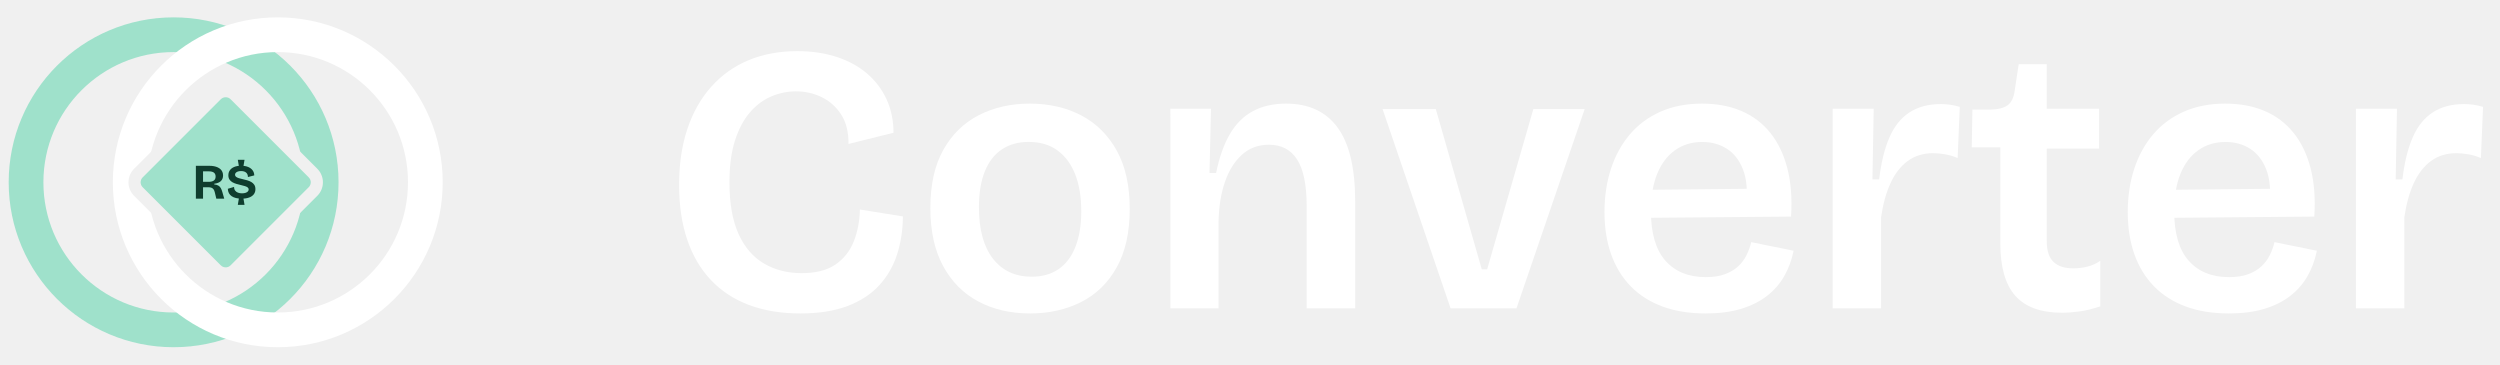
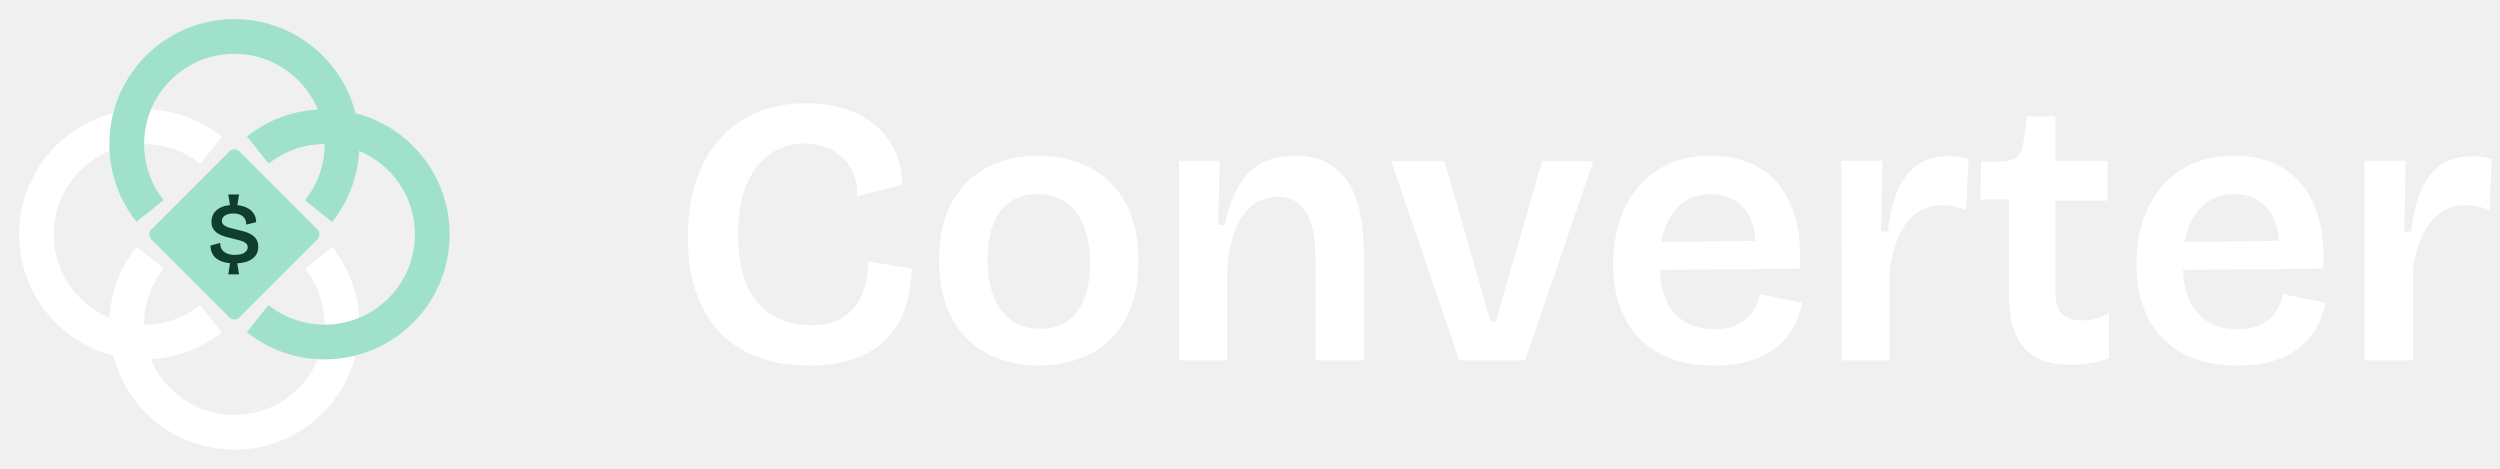
- <svg xmlns="http://www.w3.org/2000/svg" viewBox="2 4.5 144 21" width="288" height="42" role="img" aria-label="Converter">
-   <defs>
-     <mask id="mg" maskUnits="userSpaceOnUse" x="0" y="0" width="30" height="30">
-       <rect width="30" height="30" fill="#fff" />
-       <path d="M15 10.5L19.5 15L15 19.5L10.5 15Z" fill="#000" stroke="#000" stroke-width="2.2" stroke-linejoin="round" />
-     </mask>
-   </defs>
-   <g mask="url(#mg)">
-     <circle cx="12" cy="15" r="8.5" fill="none" stroke="#9FE1CB" stroke-width="2" />
-     <circle cx="18" cy="15" r="8.5" fill="none" stroke="#FFFFFF" stroke-width="2" />
-   </g>
+ <svg xmlns="http://www.w3.org/2000/svg" viewBox="1.5 1.5 144 27" width="320" height="60" role="img" aria-label="Converter">
+   <path d="M13.651 19.859A6.2 6.2 0 1 1 13.660 10.148" fill="none" stroke="#FFFFFF" stroke-width="2" />
+   <path d="M19.859 16.349A6.2 6.2 0 1 1 10.148 16.340" fill="none" stroke="#FFFFFF" stroke-width="2" />
+   <path d="M10.141 13.651A6.2 6.2 0 1 1 19.852 13.660" fill="none" stroke="#9FE1CB" stroke-width="2" />
+   <path d="M16.349 10.141A6.2 6.2 0 1 1 16.340 19.852" fill="none" stroke="#9FE1CB" stroke-width="2" />
  <path d="M15 10.5L19.5 15L15 19.5L10.5 15Z" fill="#9FE1CB" stroke="#9FE1CB" stroke-width="0.8" stroke-linejoin="round" />
-   <g fill="#0F3D2E">
-     <path transform="translate(13.082 15.944) scale(0.00287 -0.00287)" d="M69.714 0.0V660.0H337.212Q389.688 660.0 433.176 651.702Q476.664 643.405 510.402 627.226Q544.14 611.048 567.711 587.667Q591.283 564.286 603.306 533.643Q615.33 503 615.33 465.595Q615.33 431.238 604.533 403.048Q593.735 374.857 571.652 353.512Q549.569 332.167 516.319 318.774Q483.069 305.381 438.307 299.619V286.191Q490.735 280.881 521.604 262.179Q552.473 243.477 570.116 212Q587.759 180.524 600.473 135.405L638.973 0.0H479.952L450.38 124.857Q441.571 164.31 425.083 187.167Q408.594 210.024 382.725 219.751Q356.856 229.477 318.546 229.477H213.498V0.0ZM213.498 338.166H326.236Q393.403 338.166 429.642 363.786Q465.88 389.405 465.88 443.191Q465.88 496.858 432.225 522.703Q398.57 548.549 329.688 548.549H213.498ZM934.38 643.286 911.381 780.857H1046.308L1023.189 643.286ZM911.381 -123.976 934.38 12.905H1023.165L1046.308 -123.976ZM988.094 0.571Q924.999 0.571 874.475 12.941Q823.951 25.31 787.975 50.096Q751.999 74.881 732.476 111.798Q712.952 148.715 710.714 198.549L835.546 235.952Q836.617 191.738 857.26 163.38Q877.903 135.023 913.939 121.189Q949.975 107.356 995.594 107.356Q1038.57 107.356 1068.356 117.832Q1098.142 128.308 1113.797 145.952Q1129.452 163.595 1129.452 184.952Q1129.452 209.762 1109.844 225.417Q1090.237 241.072 1056.225 251.477Q1022.213 261.882 979.761 271.858Q931.761 282.62 886.071 295.786Q840.38 308.953 803.178 330.108Q765.976 351.262 743.857 384.762Q721.738 418.262 721.738 469.453Q721.738 527.476 752.036 570.405Q782.333 613.333 839.464 637.214Q896.595 661.095 978.189 661.095Q1058.093 661.095 1116.807 637.417Q1175.522 613.738 1207.903 570.309Q1240.283 526.881 1241.688 467.452L1114.404 434.476Q1114.642 463.524 1105.297 485.953Q1095.952 508.382 1078.011 523.763Q1060.07 539.144 1034.451 546.68Q1008.832 554.215 976.618 554.215Q938.022 554.215 911.26 544.62Q884.498 535.025 870.046 518.394Q855.593 501.762 855.593 481.262Q855.593 454.833 877.093 438.297Q898.593 421.761 934.867 410.844Q971.141 399.928 1014.689 390.523Q1056.713 381.285 1100.391 368.713Q1144.07 356.142 1181.427 334.94Q1218.784 313.737 1241.867 279.071Q1264.95 244.404 1264.95 190.309Q1264.95 131.785 1233.069 89.119Q1201.188 46.452 1139.617 23.512Q1078.046 0.571 988.094 0.571Z" />
-   </g>
+   <path fill="#0F3D2E" d="M14.758 13.392 14.649 12.7H15.269L15.16 13.392ZM14.649 17.3 14.758 16.61H15.16L15.269 17.3ZM14.998 16.67Q14.677 16.67 14.423 16.605Q14.169 16.54 13.991 16.411Q13.813 16.283 13.72 16.092Q13.627 15.9 13.624 15.643L14.186 15.487Q14.182 15.726 14.288 15.879Q14.394 16.032 14.587 16.106Q14.78 16.181 15.03 16.181Q15.267 16.181 15.431 16.123Q15.595 16.065 15.682 15.965Q15.768 15.864 15.768 15.739Q15.768 15.595 15.663 15.507Q15.557 15.42 15.377 15.365Q15.197 15.311 14.977 15.26Q14.737 15.207 14.508 15.142Q14.278 15.077 14.091 14.971Q13.903 14.865 13.791 14.697Q13.68 14.529 13.68 14.271Q13.68 13.979 13.832 13.763Q13.984 13.547 14.266 13.428Q14.549 13.308 14.948 13.308Q15.338 13.308 15.631 13.426Q15.923 13.543 16.087 13.764Q16.251 13.985 16.258 14.294L15.683 14.438Q15.685 14.281 15.634 14.161Q15.582 14.04 15.485 13.958Q15.387 13.876 15.249 13.836Q15.111 13.796 14.94 13.796Q14.735 13.796 14.588 13.85Q14.442 13.905 14.361 14.001Q14.281 14.097 14.281 14.22Q14.281 14.373 14.398 14.466Q14.516 14.559 14.711 14.617Q14.907 14.675 15.137 14.725Q15.35 14.771 15.568 14.834Q15.785 14.897 15.968 15.003Q16.152 15.108 16.264 15.28Q16.376 15.452 16.376 15.719Q16.376 16.011 16.218 16.225Q16.06 16.438 15.754 16.554Q15.448 16.67 14.998 16.67Z" />
  <g fill="#FFFFFF" transform="translate(40 22.26) scale(0.022 -0.022)">
    <path transform="translate(0.00 0)" d="M367.952 -13.381Q292.809 -13.381 233.832 8.738Q174.856 30.857 133.999 74.095Q93.142 117.334 71.951 179.905Q50.761 242.477 50.761 323.048Q50.761 405.429 72.499 470.048Q94.237 534.667 135.046 580.333Q175.856 626 232.689 649.69Q289.523 673.381 360.333 673.381Q415.905 673.381 462.143 658.548Q508.381 643.714 541.715 615.666Q575.048 587.618 593.5 548.142Q611.952 508.666 612.095 459.713L494.236 430.332Q494.76 476.284 475.594 506.57Q456.427 536.856 424.975 552.475Q393.523 568.094 356.428 568.094Q323.666 568.094 292.286 554.88Q260.905 541.665 236.31 513.213Q211.715 484.761 197.144 439.642Q182.573 394.524 182.573 329.858Q182.573 246.858 206.477 194.477Q230.382 142.097 273.31 117.121Q316.238 92.144 371.523 92.144Q427.428 92.144 460.213 114.716Q492.998 137.287 508.046 175.144Q523.093 213.001 524.093 258.715L636.667 240.62Q636.333 187.62 621.5 141.405Q606.667 95.191 574.714 60.334Q542.762 25.476 491.595 6.048Q440.428 -13.381 367.952 -13.381Z" />
    <path transform="translate(669.00 0)" d="M300.761 -13.381Q223.714 -13.381 164.904 18.095Q106.094 49.571 72.832 111Q39.57 172.428 39.57 262.667Q39.57 354.619 73.666 415.167Q107.761 475.715 166.69 505.858Q225.618 536 299.904 536Q375.952 536 434.976 504.905Q494 473.81 527.786 412.643Q561.571 351.477 561.571 260.286Q561.571 168 527.381 107.048Q493.19 46.095 433.976 16.357Q374.762 -13.381 300.761 -13.381ZM304.809 82.811Q346.38 82.811 375.284 102.644Q404.189 122.477 419.427 161.072Q434.665 199.667 434.665 253.905Q434.665 310.905 418.593 351.333Q402.522 391.761 371.999 413.737Q341.475 435.713 296.904 435.713Q256.286 435.713 226.929 416.213Q197.572 396.713 182.168 358.476Q166.763 320.238 166.763 264.571Q166.763 177.191 203.477 130.001Q240.191 82.811 304.809 82.811Z" />
    <path transform="translate(1270.00 0)" d="M67.046 0V313.427L66.951 522.572H173.334L169.429 354.332H186.667Q199.238 415.856 222.691 456.119Q246.143 496.381 282.929 516.191Q319.714 536 369.905 536Q458.905 536 504.858 473.286Q550.81 410.572 550.81 279.714V0H423.856V266.857Q423.856 350.38 399.046 389.356Q374.237 428.332 325.047 428.332Q282.905 428.332 253.881 401.785Q224.858 375.237 209.572 330.118Q194.286 284.999 193.144 228.236V0Z" />
    <path transform="translate(1880.00 0)" d="M190.57 0 12.571 521.715H151.906L272.286 102.145H286.333L407.332 521.715H541.715L363.144 0Z" />
    <path transform="translate(2434.00 0)" d="M304.428 -13.381Q240.142 -13.381 190.952 4.952Q141.761 23.286 108.047 57.905Q74.332 92.524 56.951 141.572Q39.57 190.619 39.57 252.095Q39.57 313.381 56.523 365.262Q73.475 417.143 106.071 455.476Q138.666 493.81 186.333 514.905Q233.999 536 294.857 536Q352.476 536 397.667 516.834Q442.858 497.667 473.358 459.881Q503.858 422.095 518.215 367.047Q532.572 312 528 240.19L120.81 236.714V310L451.808 313.334L410.617 272.286Q416.332 327.667 402.118 363.833Q387.903 399.999 359.975 417.785Q332.047 435.57 295.714 435.57Q254.714 435.57 224.334 414.023Q193.953 392.475 177.548 352.142Q161.144 311.809 161.144 254.619Q161.144 167.572 199.167 124.644Q237.191 81.716 304.714 81.716Q334.381 81.716 355.095 89.454Q375.809 97.192 389.594 110.001Q403.38 122.811 411.499 139.311Q419.617 155.811 423.712 173.287L534.714 150.811Q527.239 114.001 509.977 83.93Q492.715 53.858 464.406 32.096Q436.096 10.334 396.548 -1.524Q357 -13.381 304.428 -13.381Z" />
    <path transform="translate(3004.00 0)" d="M67.046 0V262.856L66.951 522.572H174.429L171.096 337.571H188.619Q196.619 404.095 215.667 447.667Q234.715 491.239 268.119 513.024Q301.524 534.81 350.191 534.81Q360.524 534.81 372.619 533.357Q384.715 531.905 399.762 527.476L394.191 393.426Q378.333 400.331 361.286 403.284Q344.238 406.236 330.19 406.236Q291.333 406.236 263.405 385.665Q235.476 365.094 218.262 327.332Q201.048 289.57 193.62 237.522V0Z" />
    <path transform="translate(3420.00 0)" d="M251.572 -11.524Q168.809 -11.524 129.356 32.667Q89.904 76.858 89.904 170.573V421.523H15.142L16.857 520.238H63.522Q94.666 521 109.309 531.929Q123.953 542.858 127.429 569.288L138.048 639.143H211.525V522.572H348.477V418.284H211.525V175.716Q211.525 138.478 229.144 121.573Q246.763 104.668 280.953 104.668Q299.477 104.668 317.882 109.192Q336.286 113.716 351.619 124.43V5.19Q321.857 -4.857 296.691 -8.191Q271.524 -11.524 251.572 -11.524Z" />
    <path transform="translate(3804.00 0)" d="M304.428 -13.381Q240.142 -13.381 190.952 4.952Q141.761 23.286 108.047 57.905Q74.332 92.524 56.951 141.572Q39.57 190.619 39.57 252.095Q39.57 313.381 56.523 365.262Q73.475 417.143 106.071 455.476Q138.666 493.81 186.333 514.905Q233.999 536 294.857 536Q352.476 536 397.667 516.834Q442.858 497.667 473.358 459.881Q503.858 422.095 518.215 367.047Q532.572 312 528 240.19L120.81 236.714V310L451.808 313.334L410.617 272.286Q416.332 327.667 402.118 363.833Q387.903 399.999 359.975 417.785Q332.047 435.57 295.714 435.57Q254.714 435.57 224.334 414.023Q193.953 392.475 177.548 352.142Q161.144 311.809 161.144 254.619Q161.144 167.572 199.167 124.644Q237.191 81.716 304.714 81.716Q334.381 81.716 355.095 89.454Q375.809 97.192 389.594 110.001Q403.38 122.811 411.499 139.311Q419.617 155.811 423.712 173.287L534.714 150.811Q527.239 114.001 509.977 83.93Q492.715 53.858 464.406 32.096Q436.096 10.334 396.548 -1.524Q357 -13.381 304.428 -13.381Z" />
    <path transform="translate(4374.00 0)" d="M67.046 0V262.856L66.951 522.572H174.429L171.096 337.571H188.619Q196.619 404.095 215.667 447.667Q234.715 491.239 268.119 513.024Q301.524 534.81 350.191 534.81Q360.524 534.81 372.619 533.357Q384.715 531.905 399.762 527.476L394.191 393.426Q378.333 400.331 361.286 403.284Q344.238 406.236 330.19 406.236Q291.333 406.236 263.405 385.665Q235.476 365.094 218.262 327.332Q201.048 289.57 193.62 237.522V0Z" />
  </g>
</svg>
